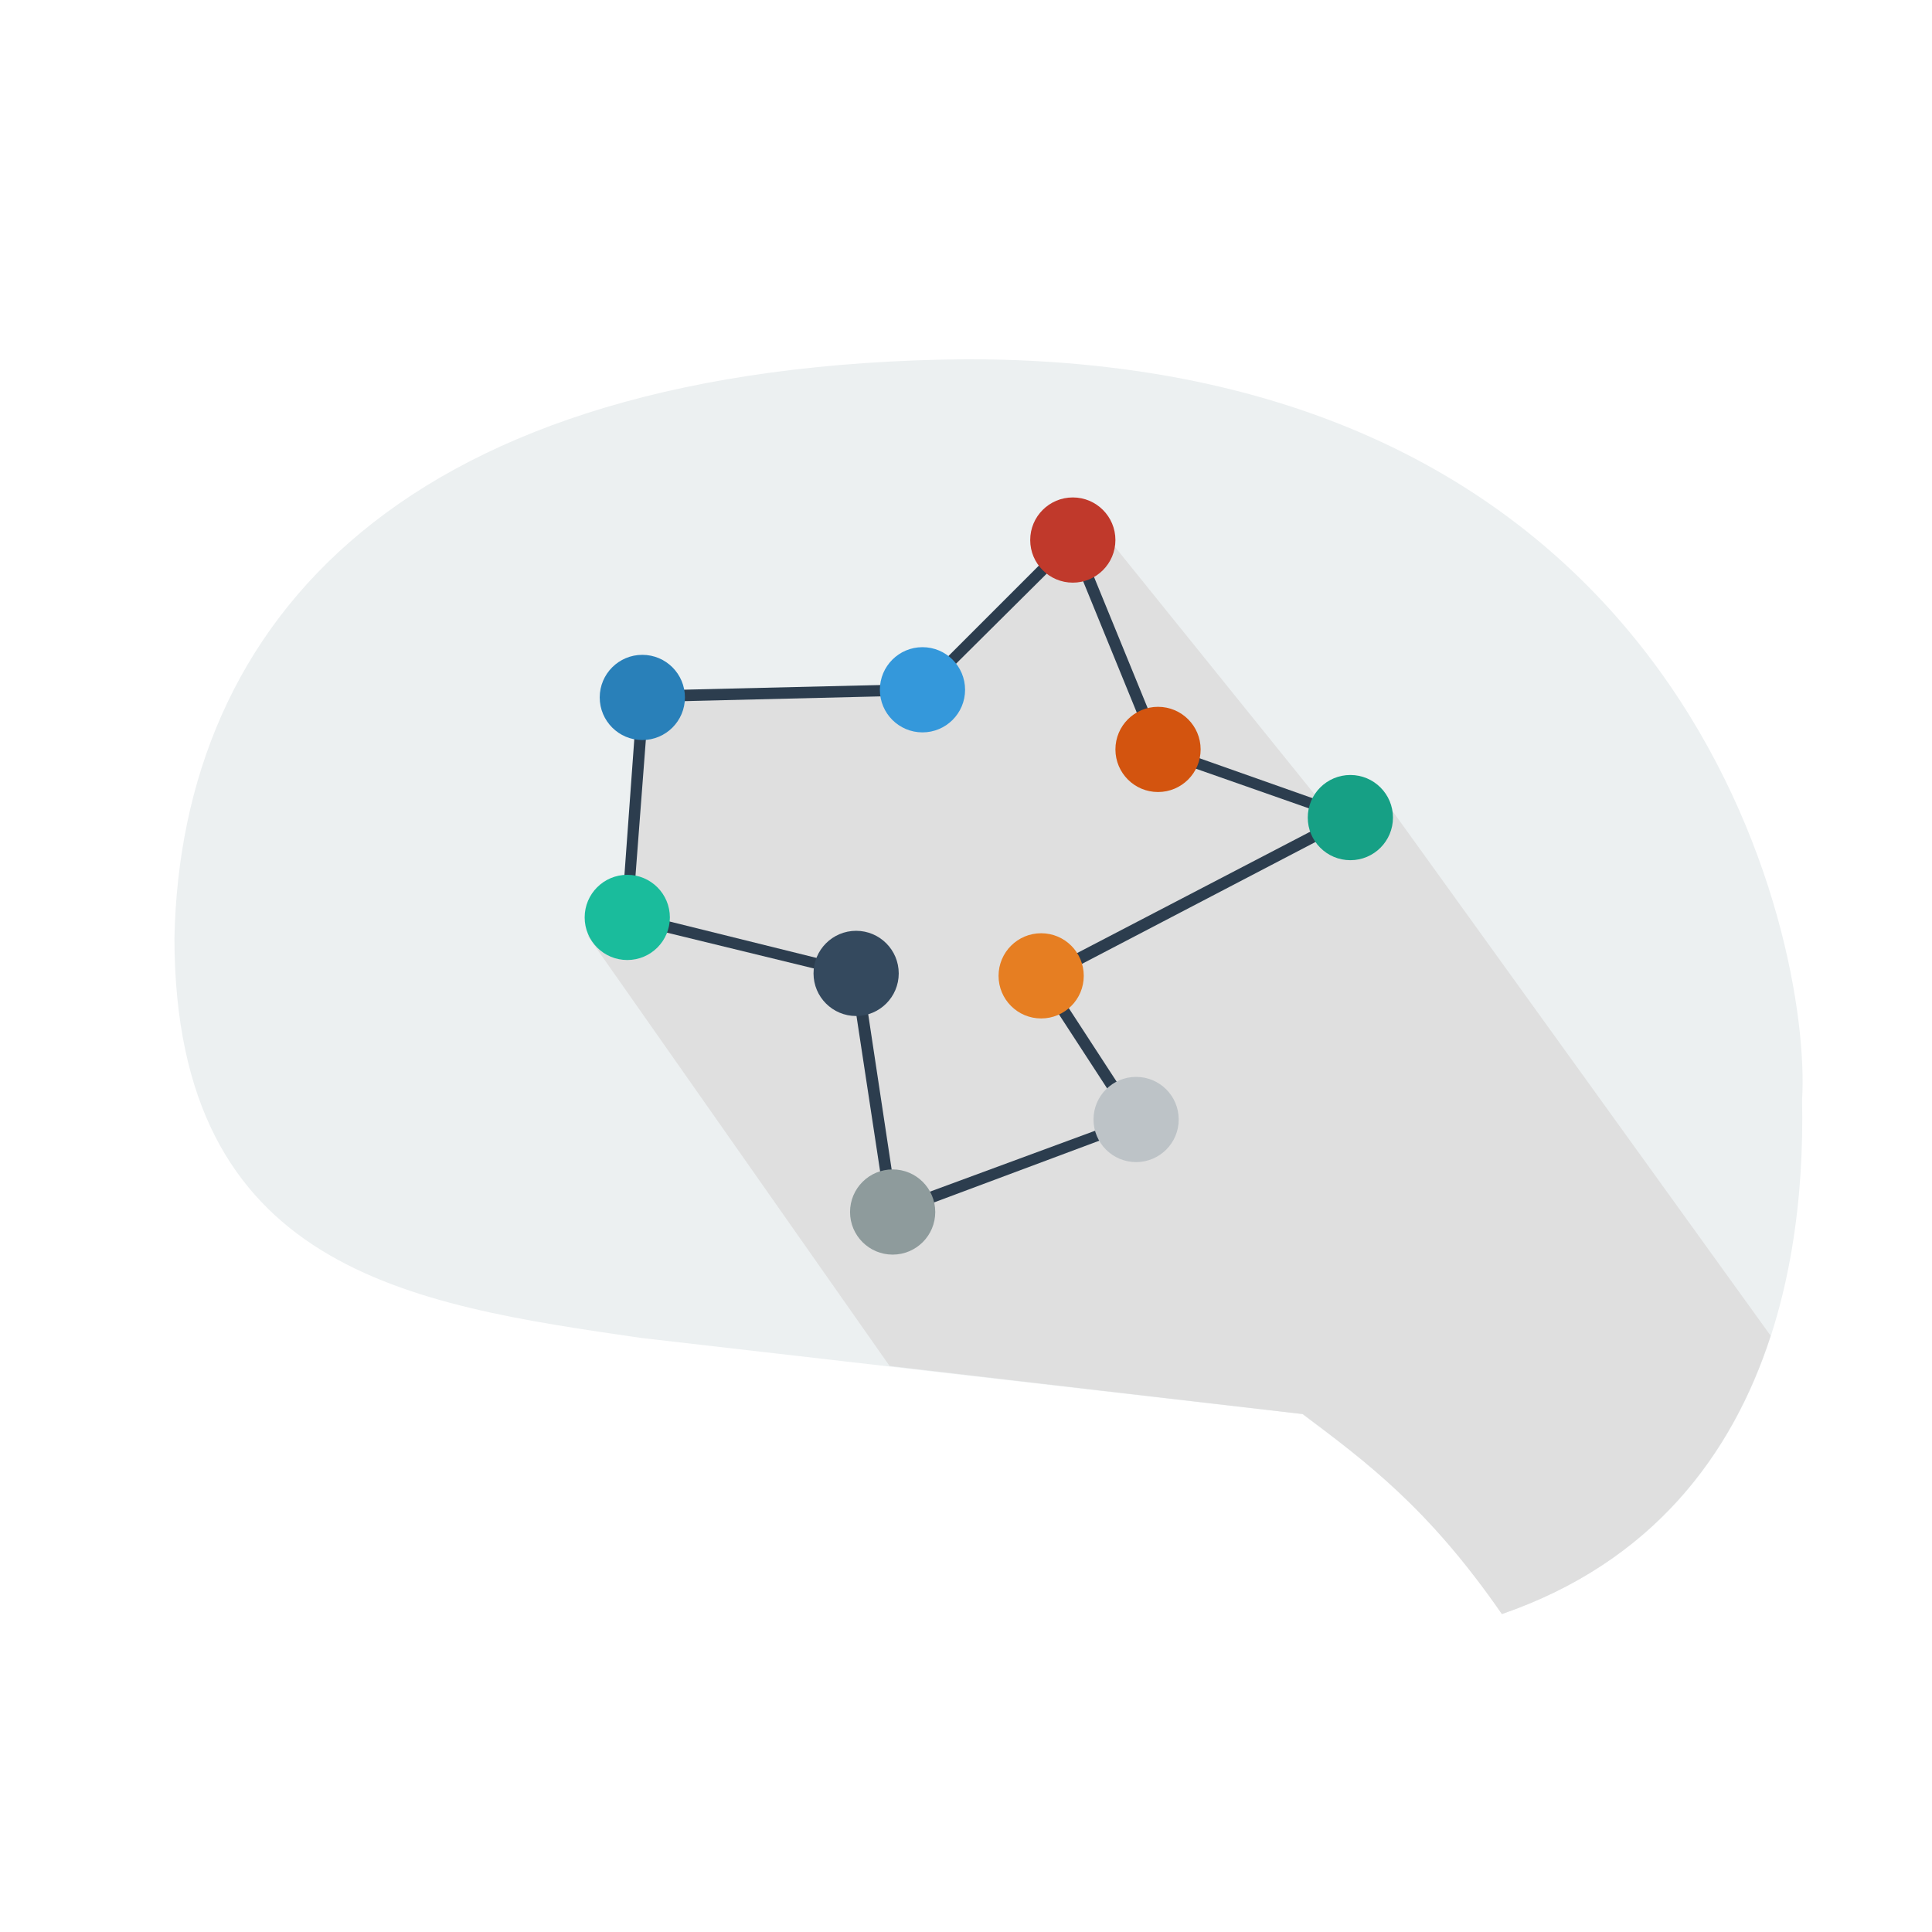
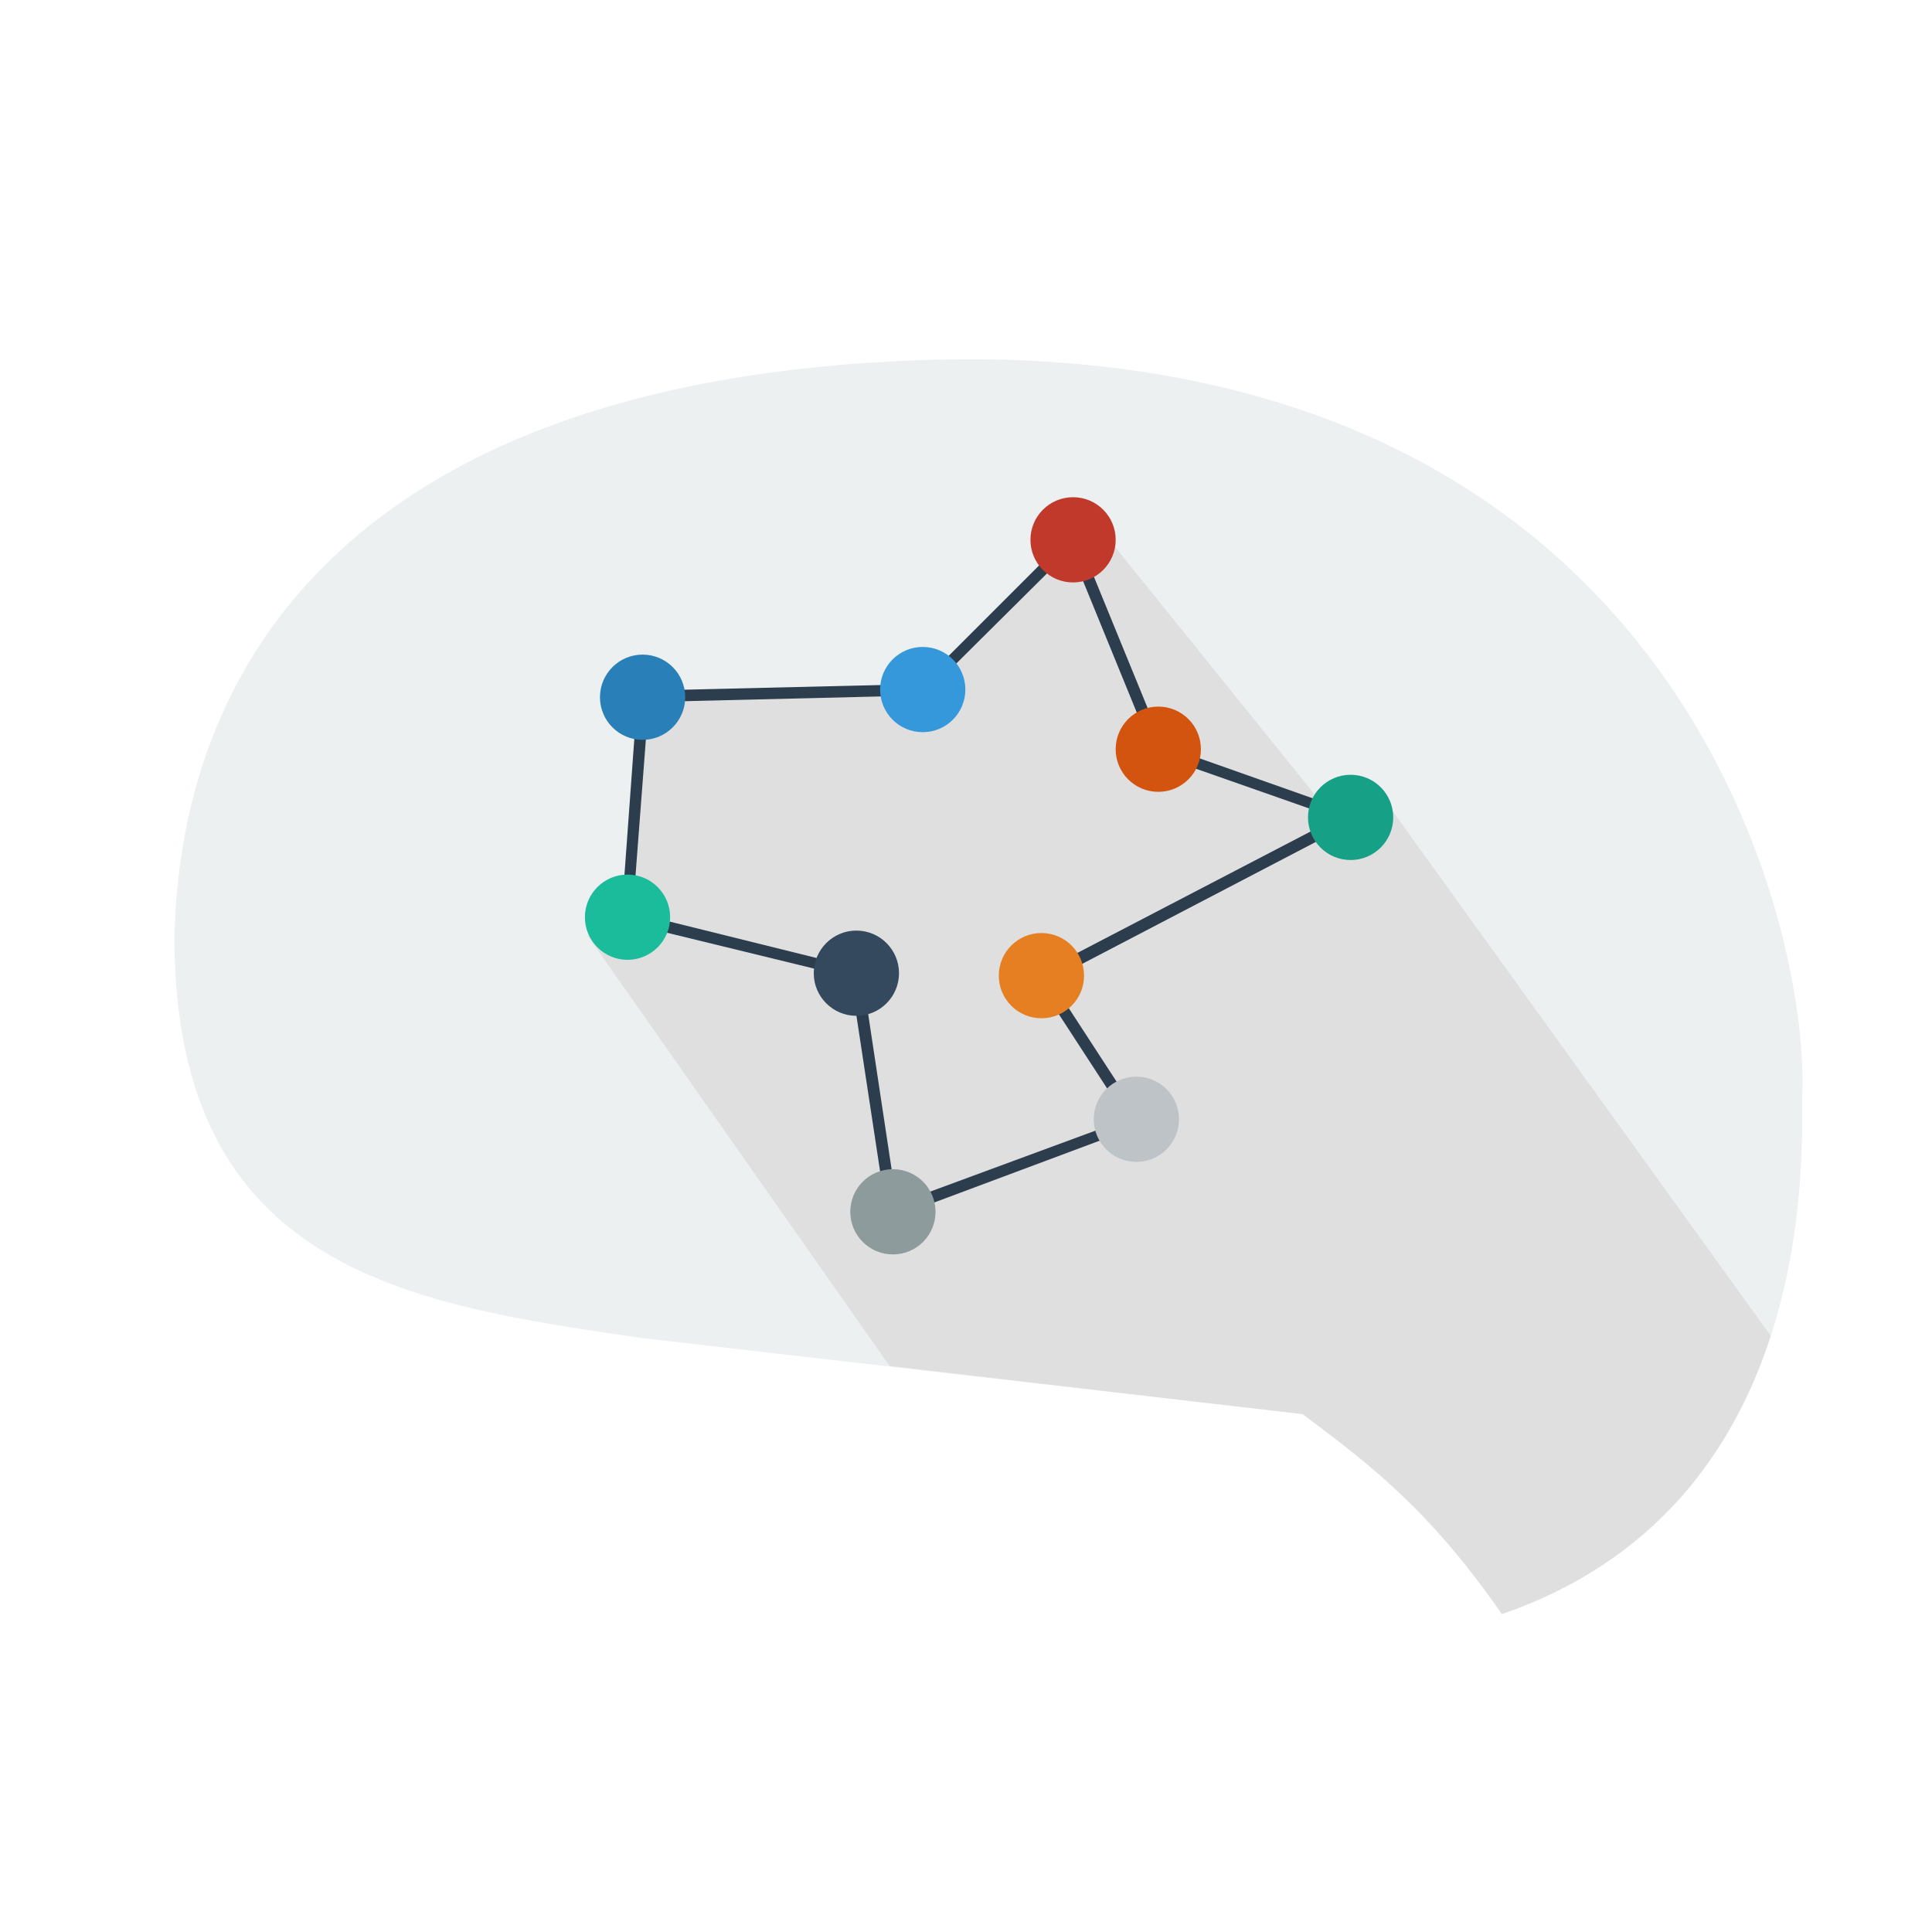
- <svg xmlns="http://www.w3.org/2000/svg" version="1.1" width="100%" height="100%" viewBox="0 0 64 64" id="svg4004">
-   <defs id="defs4006" />
-   <g id="layer1">
-     <path d="m 21.228,44.32 21.914,2.522 c 2.102,1.579 4.197,3.113 6.621,6.621 C 57.977,50.631 59.829,42.819 59.696,36.437 60.024,31.064 55.875,11.896 32.018,11.9 13.325,12.067 5.997,20.613 5.778,31.077 c 0.019,11.017 7.798,12.129 15.45,13.243 z" id="path4109" style="fill:#ecf0f1;fill-opacity:1;stroke:none" />
-     <path d="m 35.562,18.031 -5.188,4.812 -9.031,0.281 -0.5,7.219 -1.375,0.656 10,14.25 13.688,1.594 c 2.102,1.579 4.17,3.117 6.594,6.625 4.976,-1.716 7.627,-5.273 8.906,-9.219 l -13.198,-18.313 -1.551,0.824 -6.979,-8.652 z" id="rect4713-6" style="color:#000000;fill:#dfdfdf;fill-opacity:1;fill-rule:nonzero;stroke:none;stroke-width:0.5;marker:none;visibility:visible;display:inline;overflow:visible;enable-background:accumulate" />
-     <g transform="translate(-1.854016,-0.3708032)" id="g4700">
-       <path d="M 37.469,17.938 37.25,18.125 32.344,23.031 23.125,23.25 l -0.156,0 0,0.188 -0.531,7.312 0,0.156 0.156,0.031 7.438,1.812 1.188,7.812 0.062,0.219 0.219,-0.094 8.031,-3 0.219,-0.094 -0.125,-0.188 -2.969,-4.562 10,-5.219 0.406,-0.219 -0.406,-0.125 -6.281,-2.219 -2.812,-6.875 -0.094,-0.25 z m -0.156,0.656 2.719,6.656 0.031,0.094 0.094,0.031 5.969,2.094 -9.844,5.125 -0.188,0.094 0.125,0.188 2.969,4.562 -7.625,2.812 -1.156,-7.656 -0.031,-0.125 -0.125,-0.031 -7.438,-1.844 0.531,-6.969 9.062,-0.219 0.094,0 0.031,-0.062 4.781,-4.75 z" id="path4024" style="font-size:medium;font-style:normal;font-variant:normal;font-weight:normal;font-stretch:normal;text-indent:0;text-align:start;text-decoration:none;line-height:normal;letter-spacing:normal;word-spacing:normal;text-transform:none;direction:ltr;block-progression:tb;writing-mode:lr-tb;text-anchor:start;baseline-shift:baseline;color:#000000;fill:#2c3d4e;fill-opacity:1;stroke:none;stroke-width:0.376;marker:none;visibility:visible;display:inline;overflow:visible;enable-background:accumulate;font-family:Sans;-inkscape-font-specification:Sans" />
-       <path d="m 29.439,21.836 a 1.875,1.875 0 1 1 -3.75,0 1.875,1.875 0 1 1 3.75,0 z" transform="matrix(0.7526954,0,0,-0.7526954,11.66478,39.65634)" id="path3130" style="color:#000000;fill:#3498db;fill-opacity:1;fill-rule:nonzero;stroke:none;stroke-width:1.6;marker:none;visibility:visible;display:inline;overflow:visible;enable-background:accumulate" />
-       <path d="m 29.439,21.836 a 1.875,1.875 0 1 1 -3.75,0 1.875,1.875 0 1 1 3.75,0 z" transform="matrix(0.7526954,0,0,-0.7526954,2.384671,39.91023)" id="path3130-0" style="color:#000000;fill:#2980b9;fill-opacity:1;fill-rule:nonzero;stroke:none;stroke-width:1.6;marker:none;visibility:visible;display:inline;overflow:visible;enable-background:accumulate" />
-       <path d="m 29.439,21.836 a 1.875,1.875 0 1 1 -3.75,0 1.875,1.875 0 1 1 3.75,0 z" transform="matrix(0.7526954,0,0,-0.7526954,1.885814,47.19723)" id="path3130-1" style="color:#000000;fill:#1abc9c;fill-opacity:1;fill-rule:nonzero;stroke:none;stroke-width:1.6;marker:none;visibility:visible;display:inline;overflow:visible;enable-background:accumulate" />
-       <path d="m 29.439,21.836 a 1.875,1.875 0 1 1 -3.75,0 1.875,1.875 0 1 1 3.75,0 z" transform="matrix(0.7526954,0,0,-0.7526954,9.467033,49.05221)" id="path3130-8" style="color:#000000;fill:#34495e;fill-opacity:1;fill-rule:nonzero;stroke:none;stroke-width:1.6;marker:none;visibility:visible;display:inline;overflow:visible;enable-background:accumulate" />
-       <path d="m 29.439,21.836 a 1.875,1.875 0 1 1 -3.75,0 1.875,1.875 0 1 1 3.75,0 z" transform="matrix(0.7526954,0,0,-0.7526954,10.6768,56.95604)" id="path3130-9" style="color:#000000;fill:#8e9b9c;fill-opacity:1;fill-rule:nonzero;stroke:none;stroke-width:1.6;marker:none;visibility:visible;display:inline;overflow:visible;enable-background:accumulate" />
-       <path d="m 29.439,21.836 a 1.875,1.875 0 1 1 -3.75,0 1.875,1.875 0 1 1 3.75,0 z" transform="matrix(0.7526954,0,0,-0.7526954,18.74193,53.89129)" id="path3130-5" style="color:#000000;fill:#bdc3c7;fill-opacity:1;fill-rule:nonzero;stroke:none;stroke-width:1.6;marker:none;visibility:visible;display:inline;overflow:visible;enable-background:accumulate" />
-       <path d="m 29.439,21.836 a 1.875,1.875 0 1 1 -3.75,0 1.875,1.875 0 1 1 3.75,0 z" transform="matrix(0.7526954,0,0,-0.7526954,15.59653,49.13286)" id="path3130-7" style="color:#000000;fill:#e67e22;fill-opacity:1;fill-rule:nonzero;stroke:none;stroke-width:1.6;marker:none;visibility:visible;display:inline;overflow:visible;enable-background:accumulate" />
-       <path d="m 29.439,21.836 a 1.875,1.875 0 1 1 -3.75,0 1.875,1.875 0 1 1 3.75,0 z" transform="matrix(0.7526954,0,0,-0.7526954,25.83924,43.89053)" id="path3130-3" style="color:#000000;fill:#16a085;fill-opacity:1;fill-rule:nonzero;stroke:none;stroke-width:1.6;marker:none;visibility:visible;display:inline;overflow:visible;enable-background:accumulate" />
-       <path d="m 29.439,21.836 a 1.875,1.875 0 1 1 -3.75,0 1.875,1.875 0 1 1 3.75,0 z" transform="matrix(0.7526954,0,0,-0.7526954,19.46779,41.6323)" id="path3130-4" style="color:#000000;fill:#d3540f;fill-opacity:1;fill-rule:nonzero;stroke:none;stroke-width:1.6;marker:none;visibility:visible;display:inline;overflow:visible;enable-background:accumulate" />
-       <path d="m 29.439,21.836 a 1.875,1.875 0 1 1 -3.75,0 1.875,1.875 0 1 1 3.75,0 z" transform="matrix(0.7526954,0,0,-0.7526954,16.645,34.69629)" id="path3130-30" style="color:#000000;fill:#c0392b;fill-opacity:1;fill-rule:nonzero;stroke:none;stroke-width:1.6;marker:none;visibility:visible;display:inline;overflow:visible;enable-background:accumulate" />
+ <svg xmlns="http://www.w3.org/2000/svg" viewBox="0 0 64 64">
+   <g>
+     <path d="M21.228 44.32l21.914 2.522c2.102 1.579 4.197 3.113 6.621 6.621 8.214-2.833 10.066-10.645 9.932-17.026.328-5.374-3.821-24.542-27.677-24.538-18.693.167-26.021 8.713-26.24 19.178.019 11.017 7.798 12.129 15.45 13.243z" fill="#ecf0f1" />
+     <path d="M35.563 18.031l-5.188 4.813-9.031.281-.5 7.219-1.375.656 10 14.25 13.688 1.594c2.102 1.579 4.17 3.117 6.594 6.625 4.976-1.716 7.627-5.273 8.906-9.219l-13.198-18.313-1.551.824-6.979-8.652z" color="#000" fill="#dfdfdf" overflow="visible" enable-background="accumulate" />
+     <g color="#000">
+       <path d="M35.615 17.567l-.219.188-4.906 4.906-9.219.219h-.156v.188l-.531 7.313v.156l.156.031 7.438 1.813 1.188 7.813.063.219.219-.094 8.031-3 .219-.094-.125-.188-2.969-4.563 10-5.219.406-.219-.406-.125-6.281-2.219-2.813-6.875-.094-.25zm-.156.656l2.719 6.656.031.094.094.031 5.969 2.094-9.844 5.125-.188.094.125.188 2.969 4.563-7.625 2.813-1.156-7.656-.031-.125-.125-.031-7.438-1.844.531-6.969 9.063-.219h.094l.031-.063 4.781-4.75z" style="text-indent:0;text-align:start;line-height:normal;text-transform:none;block-progression:tb;-inkscape-font-specification:Sans" fill="#2c3d4e" overflow="visible" enable-background="accumulate" font-family="Sans" />
+       <path d="M29.439 21.836a1.875 1.875 0 1 1-3.75 0 1.875 1.875 0 1 1 3.75 0z" transform="matrix(.753 0 0 -.753 9.811 39.285)" fill="#3498db" overflow="visible" enable-background="accumulate" />
+       <path d="M29.439 21.836a1.875 1.875 0 1 1-3.75 0 1.875 1.875 0 1 1 3.75 0z" transform="matrix(.753 0 0 -.753 .531 39.539)" fill="#2980b9" overflow="visible" enable-background="accumulate" />
+       <path d="M29.439 21.836a1.875 1.875 0 1 1-3.75 0 1.875 1.875 0 1 1 3.75 0z" transform="matrix(.753 0 0 -.753 .032 46.826)" fill="#1abc9c" overflow="visible" enable-background="accumulate" />
+       <path d="M29.439 21.836a1.875 1.875 0 1 1-3.75 0 1.875 1.875 0 1 1 3.75 0z" transform="matrix(.753 0 0 -.753 7.613 48.681)" fill="#34495e" overflow="visible" enable-background="accumulate" />
+       <path d="M29.439 21.836a1.875 1.875 0 1 1-3.75 0 1.875 1.875 0 1 1 3.75 0z" transform="matrix(.753 0 0 -.753 8.823 56.585)" fill="#8e9b9c" overflow="visible" enable-background="accumulate" />
+       <path d="M29.439 21.836a1.875 1.875 0 1 1-3.75 0 1.875 1.875 0 1 1 3.75 0z" transform="matrix(.753 0 0 -.753 16.888 53.52)" fill="#bdc3c7" overflow="visible" enable-background="accumulate" />
+       <path d="M29.439 21.836a1.875 1.875 0 1 1-3.75 0 1.875 1.875 0 1 1 3.75 0z" transform="matrix(.753 0 0 -.753 13.743 48.762)" fill="#e67e22" overflow="visible" enable-background="accumulate" />
+       <path d="M29.439 21.836a1.875 1.875 0 1 1-3.75 0 1.875 1.875 0 1 1 3.75 0z" transform="matrix(.753 0 0 -.753 23.985 43.52)" fill="#16a085" overflow="visible" enable-background="accumulate" />
+       <path d="M29.439 21.836a1.875 1.875 0 1 1-3.75 0 1.875 1.875 0 1 1 3.75 0z" transform="matrix(.753 0 0 -.753 17.614 41.261)" fill="#d3540f" overflow="visible" enable-background="accumulate" />
+       <path d="M29.439 21.836a1.875 1.875 0 1 1-3.75 0 1.875 1.875 0 1 1 3.75 0z" transform="matrix(.753 0 0 -.753 14.791 34.325)" fill="#c0392b" overflow="visible" enable-background="accumulate" />
    </g>
  </g>
</svg>
